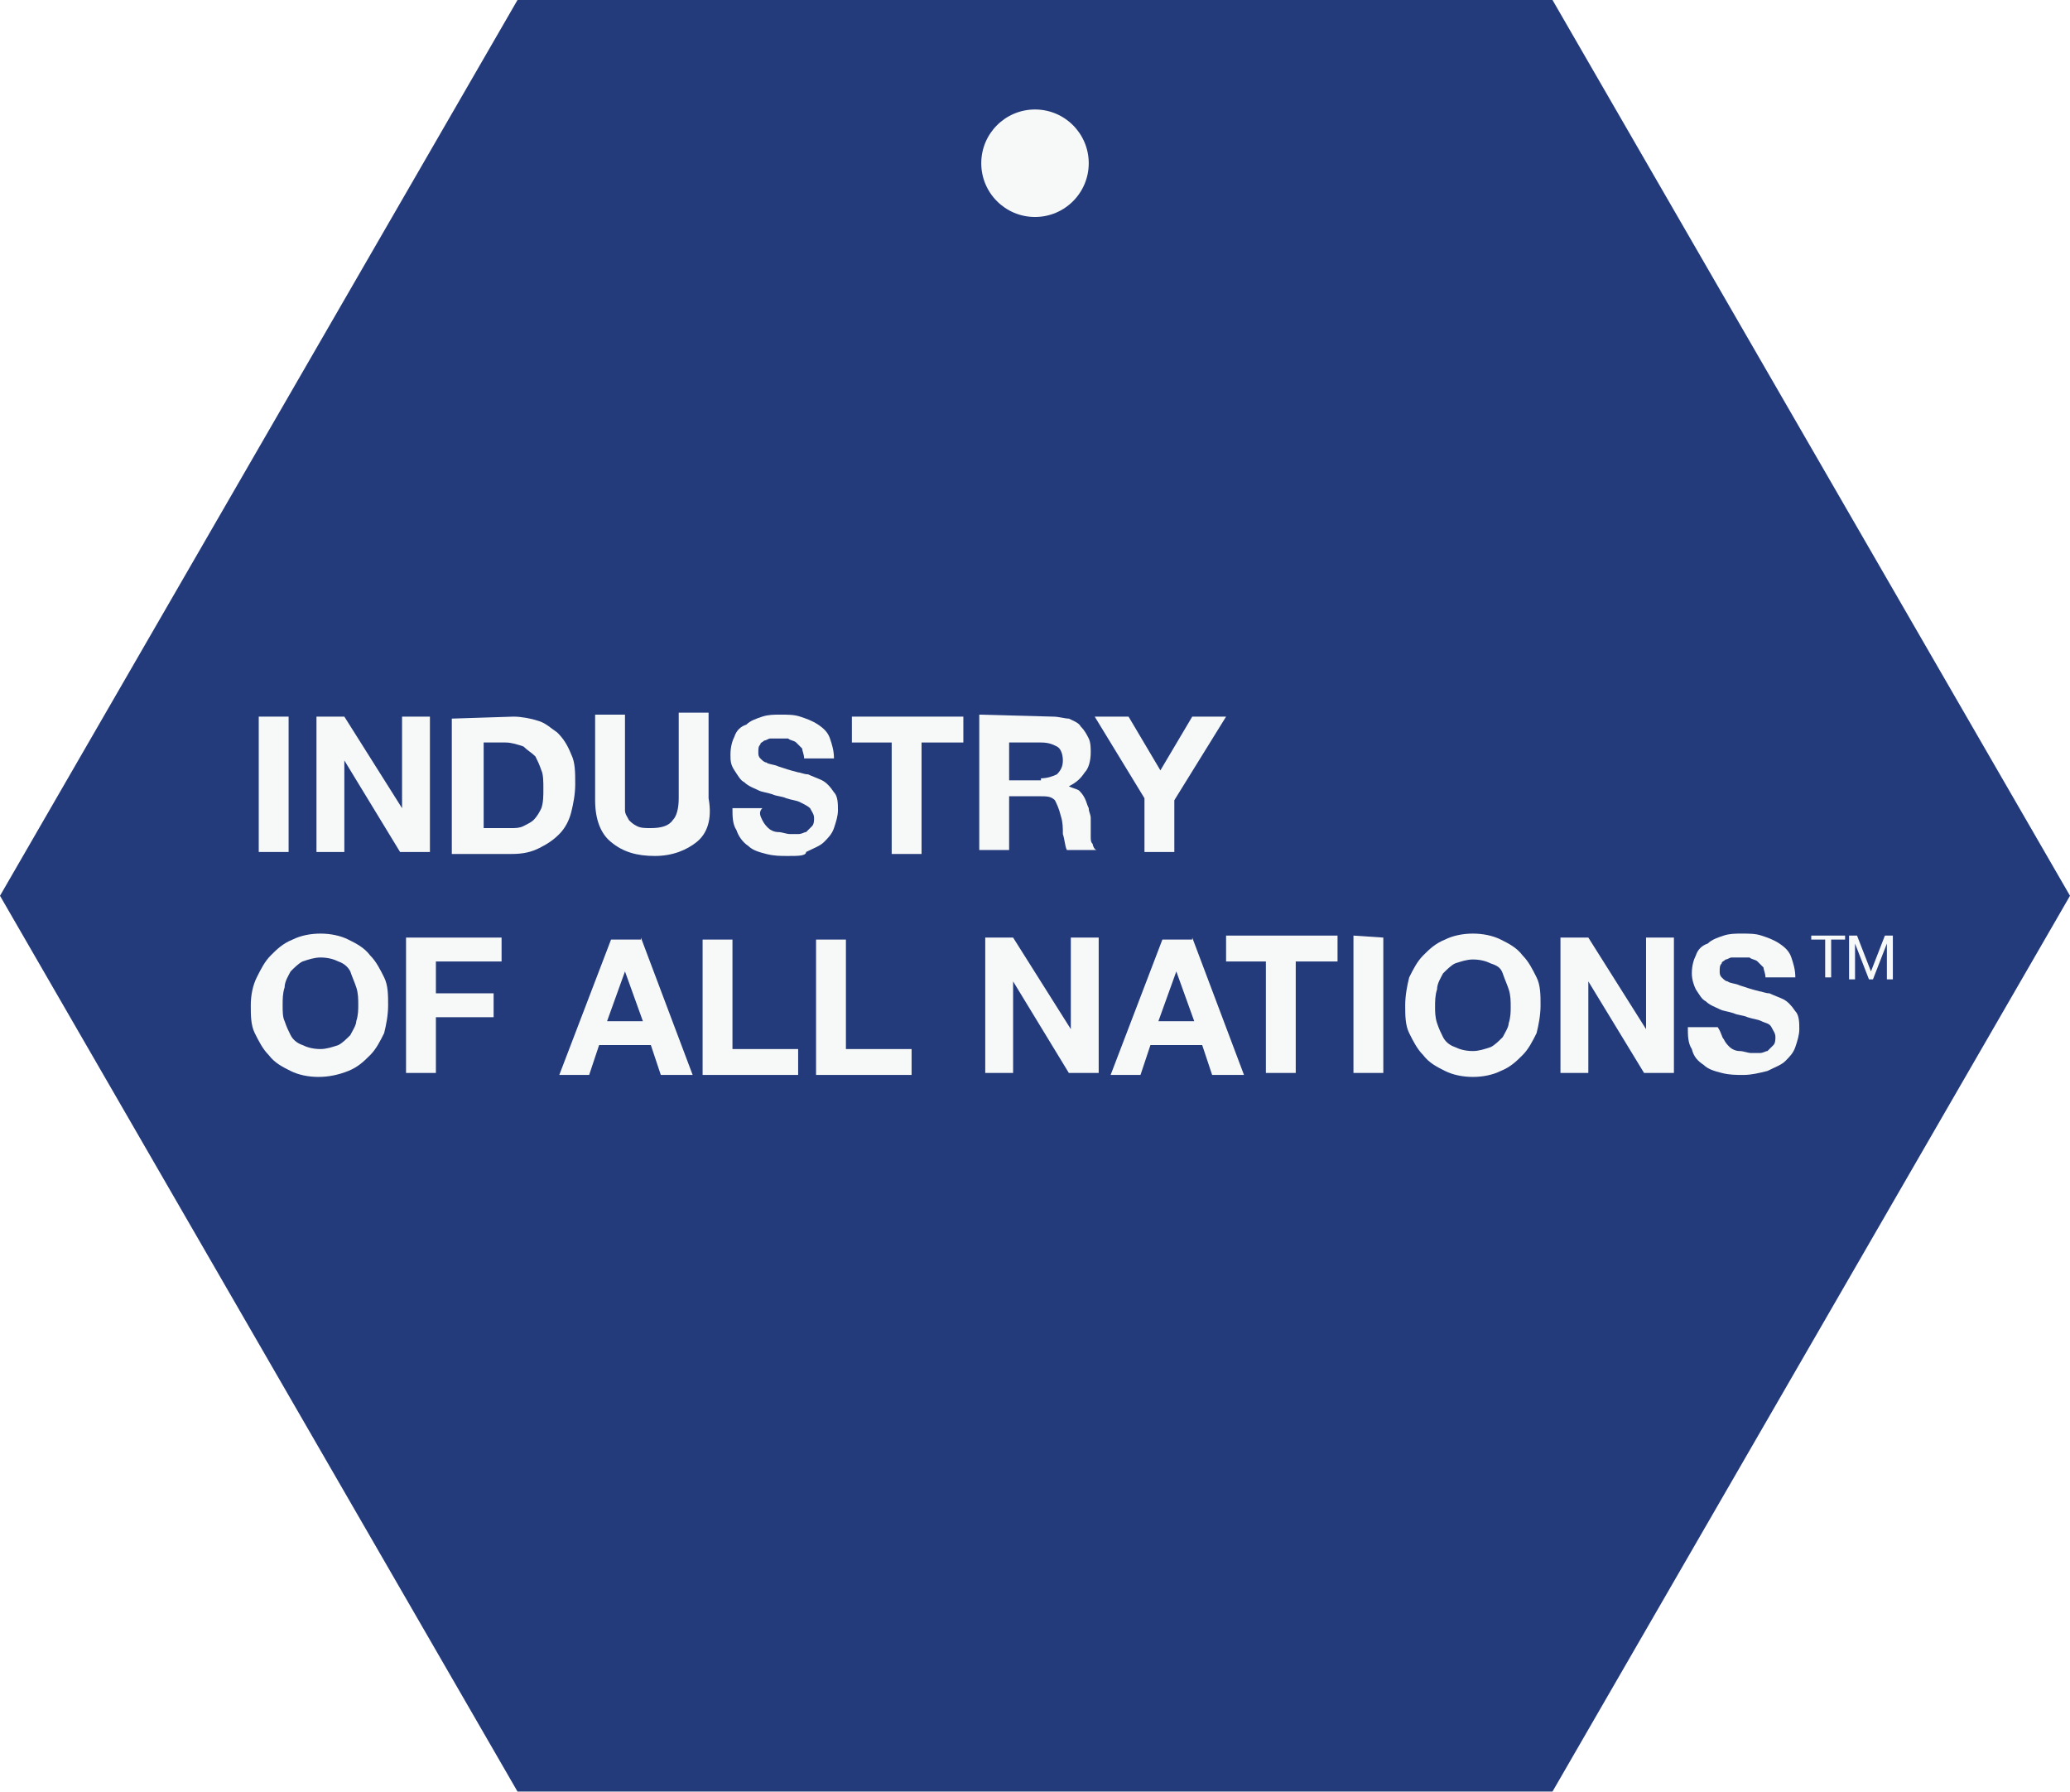
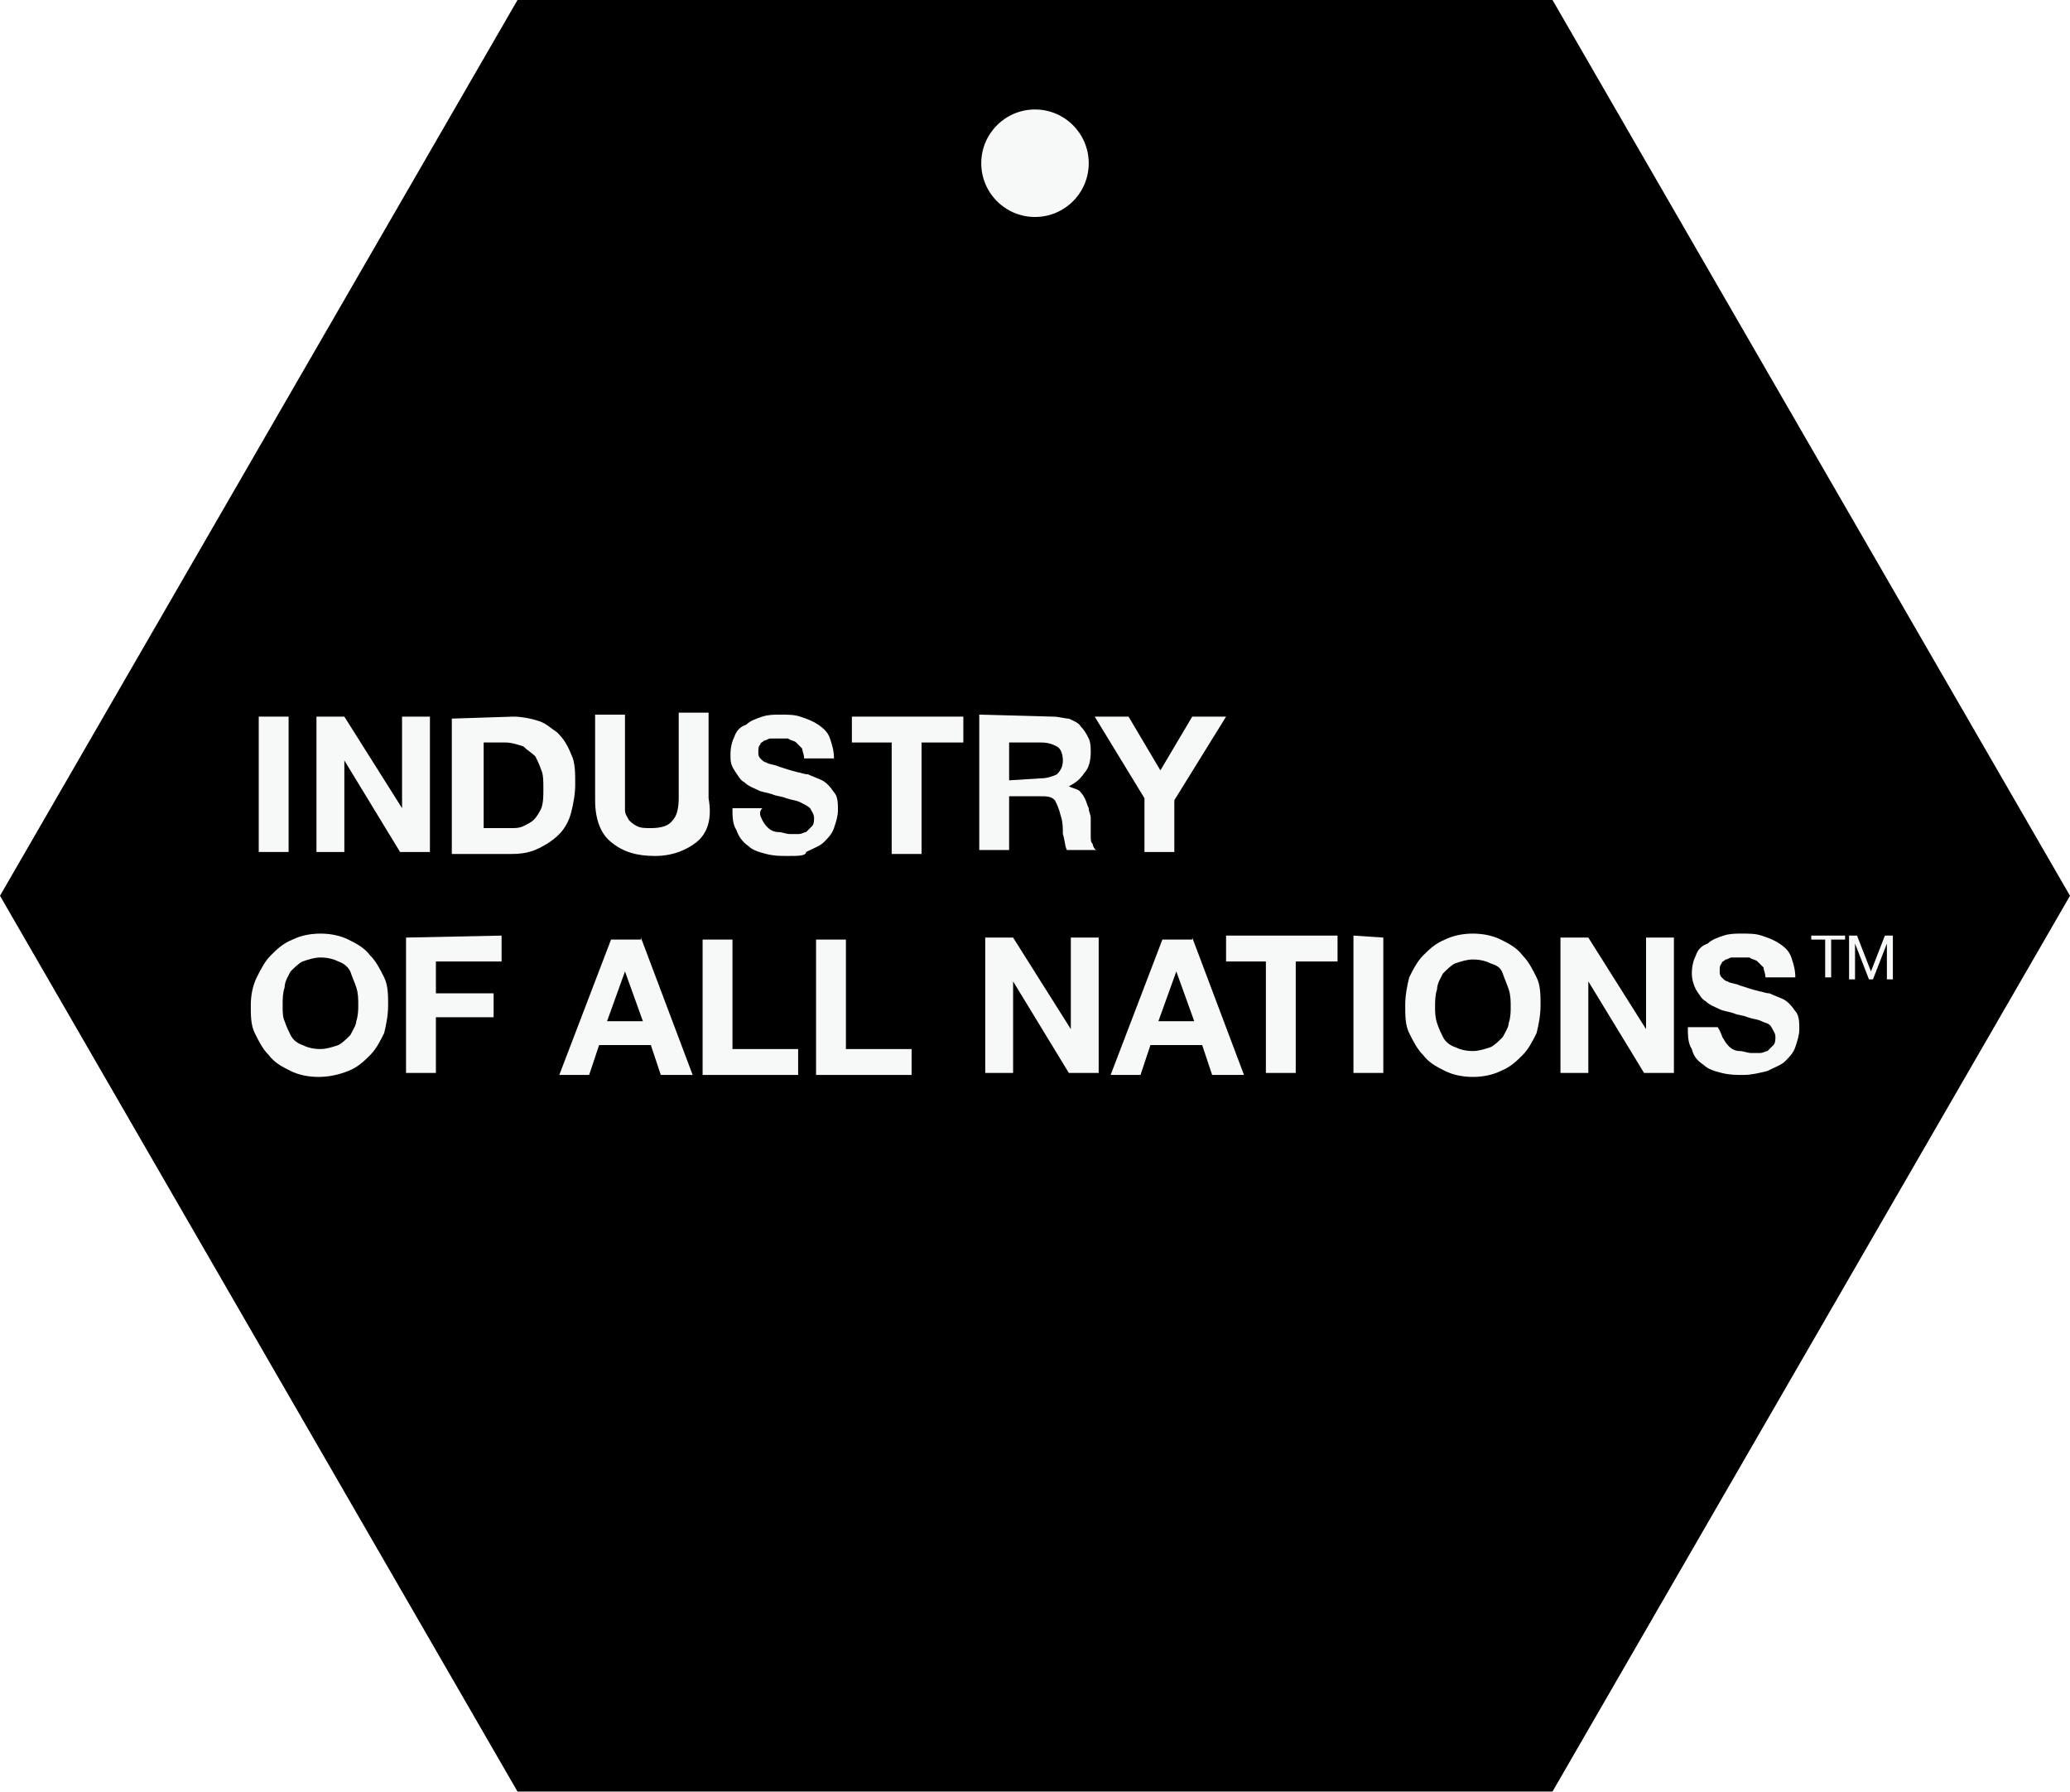
<svg xmlns="http://www.w3.org/2000/svg" version="1.1" id="Layer_1" x="0px" y="0px" width="104px" height="90px" viewBox="0 0 104 90" style="enable-background:new 0 0 104 90;" xml:space="preserve">
  <style type="text/css">
- 	.st0{fill:#243B7B;}
- 	.st1{fill:#F7F9F9;}
+ 	.st0{fill:#F7F9F9;}
</style>
  <g>
    <g>
-       <polygon class="st0" points="26,90 0,45 26,0 78,0 104,45 78,90   " />
-       <circle class="st1" cx="52" cy="8.2" r="2.7" />
+       <polygon points="26,90 0,45 26,0 78,0 104,45 78,90   " />
+       <circle class="st0" cx="52" cy="8.2" r="2.7" />
      <g>
-         <path class="st1" d="M14.5,36v6.8H13V36H14.5z" />
-         <path class="st1" d="M17.3,36l2.9,4.6l0,0V36h1.4v6.8h-1.5l-2.8-4.6l0,0v4.6h-1.4V36H17.3z" />
-         <path class="st1" d="M25.8,36c0.4,0,0.9,0.1,1.2,0.2c0.4,0.1,0.7,0.4,1,0.6c0.3,0.3,0.5,0.6,0.7,1.1c0.2,0.4,0.2,0.9,0.2,1.5     c0,0.5-0.1,1-0.2,1.4s-0.3,0.8-0.6,1.1c-0.3,0.3-0.6,0.5-1,0.7s-0.8,0.3-1.4,0.3h-3v-6.8L25.8,36z M25.7,41.6     c0.2,0,0.4,0,0.6-0.1s0.4-0.2,0.5-0.3c0.2-0.2,0.3-0.4,0.4-0.6c0.1-0.3,0.1-0.6,0.1-1c0-0.3,0-0.7-0.1-0.9     c-0.1-0.3-0.2-0.5-0.3-0.7c-0.2-0.2-0.4-0.3-0.6-0.5c-0.3-0.1-0.6-0.2-0.9-0.2h-1.1v4.3H25.7z" />
-         <path class="st1" d="M35,42.3c-0.5,0.4-1.2,0.7-2.1,0.7c-0.9,0-1.6-0.2-2.2-0.7c-0.5-0.4-0.8-1.1-0.8-2.1v-4.3h1.5v4.3     c0,0.2,0,0.4,0,0.5c0,0.2,0.1,0.3,0.2,0.5c0.1,0.1,0.2,0.2,0.4,0.3s0.4,0.1,0.7,0.1c0.5,0,0.9-0.1,1.1-0.4     c0.2-0.2,0.3-0.6,0.3-1.1v-4.3h1.5v4.3C35.8,41.2,35.5,41.9,35,42.3z" />
-         <path class="st1" d="M38.3,41.2c0.1,0.2,0.2,0.3,0.3,0.4c0.1,0.1,0.3,0.2,0.5,0.2s0.4,0.1,0.6,0.1c0.1,0,0.3,0,0.4,0     c0.2,0,0.3-0.1,0.4-0.1c0.1-0.1,0.2-0.2,0.3-0.3s0.1-0.3,0.1-0.4c0-0.2-0.1-0.3-0.2-0.5c-0.1-0.1-0.3-0.2-0.5-0.3     s-0.4-0.1-0.7-0.2C39.3,40,39,40,38.8,39.9c-0.3-0.1-0.5-0.1-0.7-0.2c-0.2-0.1-0.5-0.2-0.7-0.4c-0.2-0.1-0.3-0.3-0.5-0.6     s-0.2-0.5-0.2-0.8c0-0.4,0.1-0.7,0.2-0.9c0.1-0.3,0.3-0.5,0.6-0.6c0.2-0.2,0.5-0.3,0.8-0.4c0.3-0.1,0.6-0.1,0.9-0.1     c0.4,0,0.7,0,1,0.1s0.6,0.2,0.9,0.4c0.3,0.2,0.5,0.4,0.6,0.7s0.2,0.6,0.2,1h-1.5c0-0.2-0.1-0.4-0.1-0.5c-0.1-0.1-0.2-0.2-0.3-0.3     s-0.3-0.1-0.4-0.2c-0.2,0-0.3,0-0.5,0c-0.1,0-0.2,0-0.4,0c-0.1,0-0.2,0.1-0.3,0.1c-0.1,0.1-0.2,0.1-0.2,0.2     c-0.1,0.1-0.1,0.2-0.1,0.4c0,0.1,0,0.2,0.1,0.3s0.2,0.2,0.3,0.2c0.1,0.1,0.4,0.1,0.6,0.2c0.3,0.1,0.6,0.2,1,0.3     c0.1,0,0.3,0.1,0.5,0.1c0.2,0.1,0.5,0.2,0.7,0.3s0.4,0.3,0.6,0.6c0.2,0.2,0.2,0.6,0.2,0.9c0,0.3-0.1,0.6-0.2,0.9     c-0.1,0.3-0.3,0.5-0.5,0.7s-0.5,0.3-0.9,0.5c0,0.2-0.4,0.2-0.9,0.2c-0.4,0-0.7,0-1.1-0.1c-0.4-0.1-0.7-0.2-0.9-0.4     c-0.3-0.2-0.5-0.5-0.6-0.8c-0.2-0.3-0.2-0.7-0.2-1.1h1.5C38.1,40.8,38.2,41,38.3,41.2z" />
-         <path class="st1" d="M42.8,37.3V36h5.6v1.3h-2.1v5.6h-1.5v-5.6H42.8z" />
-         <path class="st1" d="M52.9,36c0.3,0,0.6,0.1,0.8,0.1c0.2,0.1,0.5,0.2,0.6,0.4c0.2,0.2,0.3,0.4,0.4,0.6c0.1,0.2,0.1,0.5,0.1,0.7     c0,0.4-0.1,0.8-0.3,1c-0.2,0.3-0.4,0.5-0.8,0.7l0,0c0.2,0.1,0.3,0.1,0.5,0.2c0.1,0.1,0.2,0.2,0.3,0.4s0.1,0.3,0.2,0.5     c0,0.2,0.1,0.3,0.1,0.5c0,0.1,0,0.2,0,0.4c0,0.1,0,0.3,0,0.5s0,0.3,0.1,0.4c0,0.1,0.1,0.3,0.2,0.3h-1.5c-0.1-0.2-0.1-0.5-0.2-0.8     c0-0.3,0-0.6-0.1-0.9c-0.1-0.4-0.2-0.6-0.3-0.8C52.8,40,52.6,40,52.2,40h-1.5v2.7h-1.5v-6.8L52.9,36z M52.3,39.1     c0.3,0,0.6-0.1,0.8-0.2c0.2-0.2,0.3-0.4,0.3-0.7s-0.1-0.6-0.3-0.7c-0.2-0.1-0.4-0.2-0.8-0.2h-1.6v1.9h1.6V39.1z" />
-         <path class="st1" d="M55,36h1.7l1.6,2.7l1.6-2.7h1.7L59,40.2v2.6h-1.5v-2.7L55,36z" />
-         <path class="st1" d="M12.9,49.1c0.2-0.4,0.4-0.8,0.7-1.1s0.6-0.6,1.1-0.8c0.4-0.2,0.9-0.3,1.4-0.3c0.5,0,1,0.1,1.4,0.3     s0.8,0.4,1.1,0.8c0.3,0.3,0.5,0.7,0.7,1.1c0.2,0.4,0.2,0.9,0.2,1.4s-0.1,1-0.2,1.4c-0.2,0.4-0.4,0.8-0.7,1.1     c-0.3,0.3-0.6,0.6-1.1,0.8s-1,0.3-1.5,0.3s-1-0.1-1.4-0.3s-0.8-0.4-1.1-0.8c-0.3-0.3-0.5-0.7-0.7-1.1c-0.2-0.4-0.2-0.9-0.2-1.4     S12.7,49.5,12.9,49.1z M14.3,51.3c0.1,0.3,0.2,0.5,0.3,0.7s0.3,0.4,0.6,0.5c0.2,0.1,0.5,0.2,0.9,0.2c0.3,0,0.6-0.1,0.9-0.2     c0.2-0.1,0.4-0.3,0.6-0.5c0.1-0.2,0.3-0.5,0.3-0.7C18,51,18,50.7,18,50.5c0-0.3,0-0.6-0.1-0.9c-0.1-0.3-0.2-0.5-0.3-0.8     c-0.1-0.2-0.3-0.4-0.6-0.5c-0.2-0.1-0.5-0.2-0.9-0.2c-0.3,0-0.6,0.1-0.9,0.2c-0.2,0.1-0.4,0.3-0.6,0.5c-0.1,0.2-0.3,0.5-0.3,0.8     c-0.1,0.3-0.1,0.6-0.1,0.9C14.2,50.8,14.2,51.1,14.3,51.3z" />
-         <path class="st1" d="M25.2,47v1.3h-3.3v1.6h2.9v1.2h-2.9v2.8h-1.5v-6.8h4.8V47z" />
-         <path class="st1" d="M32.2,47.1l2.6,6.9h-1.6l-0.5-1.5h-2.6L29.6,54h-1.5l2.6-6.8h1.5V47.1z M32.3,51.3l-0.9-2.5l0,0l-0.9,2.5     H32.3z" />
-         <path class="st1" d="M36.8,47.1v5.6h3.3V54h-4.8v-6.8h1.5V47.1z" />
-         <path class="st1" d="M42.5,47.1v5.6h3.3V54H41v-6.8h1.5V47.1z" />
-         <path class="st1" d="M50.9,47.1l2.9,4.6l0,0v-4.6h1.4v6.8h-1.5l-2.8-4.6l0,0v4.6h-1.4v-6.8H50.9z" />
-         <path class="st1" d="M59.9,47.1l2.6,6.9h-1.6l-0.5-1.5h-2.6L57.3,54h-1.5l2.6-6.8h1.5V47.1z M60,51.3l-0.9-2.5l0,0l-0.9,2.5H60z" />
-         <path class="st1" d="M61.6,48.3V47h5.6v1.3h-2.1v5.6h-1.5v-5.6H61.6z" />
-         <path class="st1" d="M69.5,47.1v6.8H68V47L69.5,47.1z" />
-         <path class="st1" d="M70.8,49.1c0.2-0.4,0.4-0.8,0.7-1.1c0.3-0.3,0.6-0.6,1.1-0.8c0.4-0.2,0.9-0.3,1.4-0.3s1,0.1,1.4,0.3     s0.8,0.4,1.1,0.8c0.3,0.3,0.5,0.7,0.7,1.1c0.2,0.4,0.2,0.9,0.2,1.4s-0.1,1-0.2,1.4c-0.2,0.4-0.4,0.8-0.7,1.1     c-0.3,0.3-0.6,0.6-1.1,0.8C75,54,74.5,54.1,74,54.1s-1-0.1-1.4-0.3s-0.8-0.4-1.1-0.8c-0.3-0.3-0.5-0.7-0.7-1.1     c-0.2-0.4-0.2-0.9-0.2-1.4C70.6,50,70.7,49.5,70.8,49.1z M72.2,51.4c0.1,0.3,0.2,0.5,0.3,0.7c0.1,0.2,0.3,0.4,0.6,0.5     c0.2,0.1,0.5,0.2,0.9,0.2c0.3,0,0.6-0.1,0.9-0.2c0.2-0.1,0.4-0.3,0.6-0.5c0.1-0.2,0.3-0.5,0.3-0.7c0.1-0.3,0.1-0.6,0.1-0.8     c0-0.3,0-0.6-0.1-0.9c-0.1-0.3-0.2-0.5-0.3-0.8s-0.3-0.4-0.6-0.5c-0.2-0.1-0.5-0.2-0.9-0.2c-0.3,0-0.6,0.1-0.9,0.2     c-0.2,0.1-0.4,0.3-0.6,0.5c-0.1,0.2-0.3,0.5-0.3,0.8c-0.1,0.3-0.1,0.6-0.1,0.9C72.1,50.8,72.1,51.1,72.2,51.4z" />
-         <path class="st1" d="M79.8,47.1l2.9,4.6l0,0v-4.6h1.4v6.8h-1.5l-2.8-4.6l0,0v4.6h-1.4v-6.8H79.8z" />
-         <path class="st1" d="M86.6,52.2c0.1,0.2,0.2,0.3,0.3,0.4c0.1,0.1,0.3,0.2,0.5,0.2s0.4,0.1,0.6,0.1c0.1,0,0.3,0,0.4,0     c0.2,0,0.3-0.1,0.4-0.1c0.1-0.1,0.2-0.2,0.3-0.3c0.1-0.1,0.1-0.3,0.1-0.4c0-0.2-0.1-0.3-0.2-0.5s-0.3-0.2-0.5-0.3     s-0.4-0.1-0.7-0.2c-0.2-0.1-0.5-0.1-0.7-0.2c-0.3-0.1-0.5-0.1-0.7-0.2c-0.2-0.1-0.5-0.2-0.7-0.4c-0.2-0.1-0.3-0.3-0.5-0.6     c-0.1-0.2-0.2-0.5-0.2-0.8c0-0.4,0.1-0.7,0.2-0.9c0.1-0.3,0.3-0.5,0.6-0.6c0.2-0.2,0.5-0.3,0.8-0.4c0.3-0.1,0.6-0.1,0.9-0.1     c0.4,0,0.7,0,1,0.1s0.6,0.2,0.9,0.4s0.5,0.4,0.6,0.7s0.2,0.6,0.2,1h-1.5c0-0.2-0.1-0.4-0.1-0.5c-0.1-0.1-0.2-0.2-0.3-0.3     c-0.1-0.1-0.3-0.1-0.4-0.2c-0.2,0-0.3,0-0.5,0c-0.1,0-0.2,0-0.4,0c-0.1,0-0.2,0.1-0.3,0.1c-0.1,0.1-0.2,0.1-0.2,0.2     c-0.1,0.1-0.1,0.2-0.1,0.4c0,0.1,0,0.2,0.1,0.3s0.2,0.2,0.3,0.2c0.1,0.1,0.4,0.1,0.6,0.2c0.3,0.1,0.6,0.2,1,0.3     c0.1,0,0.3,0.1,0.5,0.1c0.2,0.1,0.5,0.2,0.7,0.3s0.4,0.3,0.6,0.6c0.2,0.2,0.2,0.6,0.2,0.9c0,0.3-0.1,0.6-0.2,0.9     c-0.1,0.3-0.3,0.5-0.5,0.7s-0.5,0.3-0.9,0.5C88.4,53.9,88,54,87.6,54c-0.4,0-0.7,0-1.1-0.1s-0.7-0.2-0.9-0.4     c-0.3-0.2-0.5-0.4-0.6-0.8c-0.2-0.3-0.2-0.7-0.2-1.1h1.5C86.5,51.9,86.5,52.1,86.6,52.2z" />
+         <path class="st0" d="M14.5,36v6.8H13V36H14.5z" />
+         <path class="st0" d="M17.3,36l2.9,4.6l0,0V36h1.4v6.8h-1.5l-2.8-4.6l0,0v4.6h-1.4V36H17.3z" />
+         <path class="st0" d="M25.8,36c0.4,0,0.9,0.1,1.2,0.2c0.4,0.1,0.7,0.4,1,0.6c0.3,0.3,0.5,0.6,0.7,1.1c0.2,0.4,0.2,0.9,0.2,1.5     c0,0.5-0.1,1-0.2,1.4s-0.3,0.8-0.6,1.1c-0.3,0.3-0.6,0.5-1,0.7s-0.8,0.3-1.4,0.3h-3v-6.8L25.8,36z M25.7,41.6     c0.2,0,0.4,0,0.6-0.1s0.4-0.2,0.5-0.3c0.2-0.2,0.3-0.4,0.4-0.6c0.1-0.3,0.1-0.6,0.1-1c0-0.3,0-0.7-0.1-0.9     c-0.1-0.3-0.2-0.5-0.3-0.7c-0.2-0.2-0.4-0.3-0.6-0.5c-0.3-0.1-0.6-0.2-0.9-0.2h-1.1v4.3H25.7z" />
+         <path class="st0" d="M35,42.3c-0.5,0.4-1.2,0.7-2.1,0.7c-0.9,0-1.6-0.2-2.2-0.7c-0.5-0.4-0.8-1.1-0.8-2.1v-4.3h1.5v4.3     c0,0.2,0,0.4,0,0.5c0,0.2,0.1,0.3,0.2,0.5c0.1,0.1,0.2,0.2,0.4,0.3s0.4,0.1,0.7,0.1c0.5,0,0.9-0.1,1.1-0.4     c0.2-0.2,0.3-0.6,0.3-1.1v-4.3h1.5v4.3C35.8,41.2,35.5,41.9,35,42.3z" />
+         <path class="st0" d="M38.3,41.2c0.1,0.2,0.2,0.3,0.3,0.4c0.1,0.1,0.3,0.2,0.5,0.2s0.4,0.1,0.6,0.1c0.1,0,0.3,0,0.4,0     c0.2,0,0.3-0.1,0.4-0.1c0.1-0.1,0.2-0.2,0.3-0.3s0.1-0.3,0.1-0.4c0-0.2-0.1-0.3-0.2-0.5c-0.1-0.1-0.3-0.2-0.5-0.3     s-0.4-0.1-0.7-0.2C39.3,40,39,40,38.8,39.9c-0.3-0.1-0.5-0.1-0.7-0.2c-0.2-0.1-0.5-0.2-0.7-0.4c-0.2-0.1-0.3-0.3-0.5-0.6     s-0.2-0.5-0.2-0.8c0-0.4,0.1-0.7,0.2-0.9c0.1-0.3,0.3-0.5,0.6-0.6c0.2-0.2,0.5-0.3,0.8-0.4c0.3-0.1,0.6-0.1,0.9-0.1     c0.4,0,0.7,0,1,0.1s0.6,0.2,0.9,0.4c0.3,0.2,0.5,0.4,0.6,0.7s0.2,0.6,0.2,1h-1.5c0-0.2-0.1-0.4-0.1-0.5c-0.1-0.1-0.2-0.2-0.3-0.3     s-0.3-0.1-0.4-0.2c-0.2,0-0.3,0-0.5,0c-0.1,0-0.2,0-0.4,0c-0.1,0-0.2,0.1-0.3,0.1c-0.1,0.1-0.2,0.1-0.2,0.2     c-0.1,0.1-0.1,0.2-0.1,0.4c0,0.1,0,0.2,0.1,0.3s0.2,0.2,0.3,0.2c0.1,0.1,0.4,0.1,0.6,0.2c0.3,0.1,0.6,0.2,1,0.3     c0.1,0,0.3,0.1,0.5,0.1c0.2,0.1,0.5,0.2,0.7,0.3s0.4,0.3,0.6,0.6c0.2,0.2,0.2,0.6,0.2,0.9c0,0.3-0.1,0.6-0.2,0.9     c-0.1,0.3-0.3,0.5-0.5,0.7s-0.5,0.3-0.9,0.5c0,0.2-0.4,0.2-0.9,0.2c-0.4,0-0.7,0-1.1-0.1c-0.4-0.1-0.7-0.2-0.9-0.4     c-0.3-0.2-0.5-0.5-0.6-0.8c-0.2-0.3-0.2-0.7-0.2-1.1h1.5C38.1,40.8,38.2,41,38.3,41.2z" />
+         <path class="st0" d="M42.8,37.3V36h5.6v1.3h-2.1v5.6h-1.5v-5.6H42.8z" />
+         <path class="st0" d="M52.9,36c0.3,0,0.6,0.1,0.8,0.1c0.2,0.1,0.5,0.2,0.6,0.4c0.2,0.2,0.3,0.4,0.4,0.6c0.1,0.2,0.1,0.5,0.1,0.7     c0,0.4-0.1,0.8-0.3,1c-0.2,0.3-0.4,0.5-0.8,0.7l0,0c0.2,0.1,0.3,0.1,0.5,0.2c0.1,0.1,0.2,0.2,0.3,0.4s0.1,0.3,0.2,0.5     c0,0.2,0.1,0.3,0.1,0.5c0,0.1,0,0.2,0,0.4c0,0.1,0,0.3,0,0.5s0,0.3,0.1,0.4c0,0.1,0.1,0.3,0.2,0.3h-1.5c-0.1-0.2-0.1-0.5-0.2-0.8     c0-0.3,0-0.6-0.1-0.9c-0.1-0.4-0.2-0.6-0.3-0.8C52.8,40,52.6,40,52.2,40h-1.5v2.7h-1.5v-6.8L52.9,36z M52.3,39.1     c0.3,0,0.6-0.1,0.8-0.2c0.2-0.2,0.3-0.4,0.3-0.7s-0.1-0.6-0.3-0.7c-0.2-0.1-0.4-0.2-0.8-0.2h-1.6v1.9L52.3,39.1L52.3,39.1z" />
+         <path class="st0" d="M55,36h1.7l1.6,2.7l1.6-2.7h1.7L59,40.2v2.6h-1.5v-2.7L55,36z" />
+         <path class="st0" d="M12.9,49.1c0.2-0.4,0.4-0.8,0.7-1.1s0.6-0.6,1.1-0.8c0.4-0.2,0.9-0.3,1.4-0.3c0.5,0,1,0.1,1.4,0.3     s0.8,0.4,1.1,0.8c0.3,0.3,0.5,0.7,0.7,1.1c0.2,0.4,0.2,0.9,0.2,1.4s-0.1,1-0.2,1.4c-0.2,0.4-0.4,0.8-0.7,1.1     c-0.3,0.3-0.6,0.6-1.1,0.8s-1,0.3-1.5,0.3s-1-0.1-1.4-0.3s-0.8-0.4-1.1-0.8c-0.3-0.3-0.5-0.7-0.7-1.1c-0.2-0.4-0.2-0.9-0.2-1.4     S12.7,49.5,12.9,49.1z M14.3,51.3c0.1,0.3,0.2,0.5,0.3,0.7s0.3,0.4,0.6,0.5c0.2,0.1,0.5,0.2,0.9,0.2c0.3,0,0.6-0.1,0.9-0.2     c0.2-0.1,0.4-0.3,0.6-0.5c0.1-0.2,0.3-0.5,0.3-0.7C18,51,18,50.7,18,50.5c0-0.3,0-0.6-0.1-0.9c-0.1-0.3-0.2-0.5-0.3-0.8     c-0.1-0.2-0.3-0.4-0.6-0.5c-0.2-0.1-0.5-0.2-0.9-0.2c-0.3,0-0.6,0.1-0.9,0.2c-0.2,0.1-0.4,0.3-0.6,0.5c-0.1,0.2-0.3,0.5-0.3,0.8     c-0.1,0.3-0.1,0.6-0.1,0.9C14.2,50.8,14.2,51.1,14.3,51.3z" />
+         <path class="st0" d="M25.2,47v1.3h-3.3v1.6h2.9v1.2h-2.9v2.8h-1.5v-6.8L25.2,47L25.2,47z" />
+         <path class="st0" d="M32.2,47.1l2.6,6.9h-1.6l-0.5-1.5h-2.6L29.6,54h-1.5l2.6-6.8h1.5V47.1z M32.3,51.3l-0.9-2.5l0,0l-0.9,2.5     H32.3z" />
+         <path class="st0" d="M36.8,47.1v5.6h3.3V54h-4.8v-6.8h1.5V47.1z" />
+         <path class="st0" d="M42.5,47.1v5.6h3.3V54H41v-6.8h1.5V47.1z" />
+         <path class="st0" d="M50.9,47.1l2.9,4.6l0,0v-4.6h1.4v6.8h-1.5l-2.8-4.6l0,0v4.6h-1.4v-6.8H50.9z" />
+         <path class="st0" d="M59.9,47.1l2.6,6.9h-1.6l-0.5-1.5h-2.6L57.3,54h-1.5l2.6-6.8h1.5C59.9,47.2,59.9,47.1,59.9,47.1z M60,51.3     l-0.9-2.5l0,0l-0.9,2.5H60z" />
+         <path class="st0" d="M61.6,48.3V47h5.6v1.3h-2.1v5.6h-1.5v-5.6H61.6z" />
+         <path class="st0" d="M69.5,47.1v6.8H68V47L69.5,47.1z" />
+         <path class="st0" d="M70.8,49.1c0.2-0.4,0.4-0.8,0.7-1.1c0.3-0.3,0.6-0.6,1.1-0.8c0.4-0.2,0.9-0.3,1.4-0.3s1,0.1,1.4,0.3     s0.8,0.4,1.1,0.8c0.3,0.3,0.5,0.7,0.7,1.1c0.2,0.4,0.2,0.9,0.2,1.4s-0.1,1-0.2,1.4c-0.2,0.4-0.4,0.8-0.7,1.1     c-0.3,0.3-0.6,0.6-1.1,0.8C75,54,74.5,54.1,74,54.1s-1-0.1-1.4-0.3s-0.8-0.4-1.1-0.8c-0.3-0.3-0.5-0.7-0.7-1.1     c-0.2-0.4-0.2-0.9-0.2-1.4C70.6,50,70.7,49.5,70.8,49.1z M72.2,51.4c0.1,0.3,0.2,0.5,0.3,0.7c0.1,0.2,0.3,0.4,0.6,0.5     c0.2,0.1,0.5,0.2,0.9,0.2c0.3,0,0.6-0.1,0.9-0.2c0.2-0.1,0.4-0.3,0.6-0.5c0.1-0.2,0.3-0.5,0.3-0.7c0.1-0.3,0.1-0.6,0.1-0.8     c0-0.3,0-0.6-0.1-0.9c-0.1-0.3-0.2-0.5-0.3-0.8s-0.3-0.4-0.6-0.5c-0.2-0.1-0.5-0.2-0.9-0.2c-0.3,0-0.6,0.1-0.9,0.2     c-0.2,0.1-0.4,0.3-0.6,0.5c-0.1,0.2-0.3,0.5-0.3,0.8c-0.1,0.3-0.1,0.6-0.1,0.9C72.1,50.8,72.1,51.1,72.2,51.4z" />
+         <path class="st0" d="M79.8,47.1l2.9,4.6l0,0v-4.6h1.4v6.8h-1.5l-2.8-4.6l0,0v4.6h-1.4v-6.8H79.8z" />
+         <path class="st0" d="M86.6,52.2c0.1,0.2,0.2,0.3,0.3,0.4c0.1,0.1,0.3,0.2,0.5,0.2s0.4,0.1,0.6,0.1c0.1,0,0.3,0,0.4,0     c0.2,0,0.3-0.1,0.4-0.1c0.1-0.1,0.2-0.2,0.3-0.3c0.1-0.1,0.1-0.3,0.1-0.4c0-0.2-0.1-0.3-0.2-0.5s-0.3-0.2-0.5-0.3     s-0.4-0.1-0.7-0.2c-0.2-0.1-0.5-0.1-0.7-0.2c-0.3-0.1-0.5-0.1-0.7-0.2c-0.2-0.1-0.5-0.2-0.7-0.4c-0.2-0.1-0.3-0.3-0.5-0.6     c-0.1-0.2-0.2-0.5-0.2-0.8c0-0.4,0.1-0.7,0.2-0.9c0.1-0.3,0.3-0.5,0.6-0.6c0.2-0.2,0.5-0.3,0.8-0.4c0.3-0.1,0.6-0.1,0.9-0.1     c0.4,0,0.7,0,1,0.1s0.6,0.2,0.9,0.4s0.5,0.4,0.6,0.7s0.2,0.6,0.2,1h-1.5c0-0.2-0.1-0.4-0.1-0.5c-0.1-0.1-0.2-0.2-0.3-0.3     c-0.1-0.1-0.3-0.1-0.4-0.2c-0.2,0-0.3,0-0.5,0c-0.1,0-0.2,0-0.4,0c-0.1,0-0.2,0.1-0.3,0.1c-0.1,0.1-0.2,0.1-0.2,0.2     c-0.1,0.1-0.1,0.2-0.1,0.4c0,0.1,0,0.2,0.1,0.3s0.2,0.2,0.3,0.2c0.1,0.1,0.4,0.1,0.6,0.2c0.3,0.1,0.6,0.2,1,0.3     c0.1,0,0.3,0.1,0.5,0.1c0.2,0.1,0.5,0.2,0.7,0.3s0.4,0.3,0.6,0.6c0.2,0.2,0.2,0.6,0.2,0.9c0,0.3-0.1,0.6-0.2,0.9     c-0.1,0.3-0.3,0.5-0.5,0.7s-0.5,0.3-0.9,0.5C88.4,53.9,88,54,87.6,54s-0.7,0-1.1-0.1s-0.7-0.2-0.9-0.4c-0.3-0.2-0.5-0.4-0.6-0.8     c-0.2-0.3-0.2-0.7-0.2-1.1h1.5C86.5,51.9,86.5,52.1,86.6,52.2z" />
      </g>
    </g>
    <g>
-       <path class="st1" d="M91,47.2V47h1.7v0.2H92v1.9h-0.3v-1.9H91z" />
-       <path class="st1" d="M93.3,47l0.7,1.8l0.7-1.8h0.4v2.2h-0.3v-1.8l0,0l-0.7,1.8h-0.2l-0.7-1.8l0,0v1.8h-0.3V47H93.3z" />
+       <path class="st0" d="M91,47.2V47h1.7v0.2H92v1.9h-0.3v-1.9H91z" />
+       <path class="st0" d="M93.3,47l0.7,1.8l0.7-1.8h0.4v2.2h-0.3v-1.8l0,0l-0.7,1.8h-0.2l-0.7-1.8l0,0v1.8h-0.3V47H93.3z" />
    </g>
  </g>
</svg>
